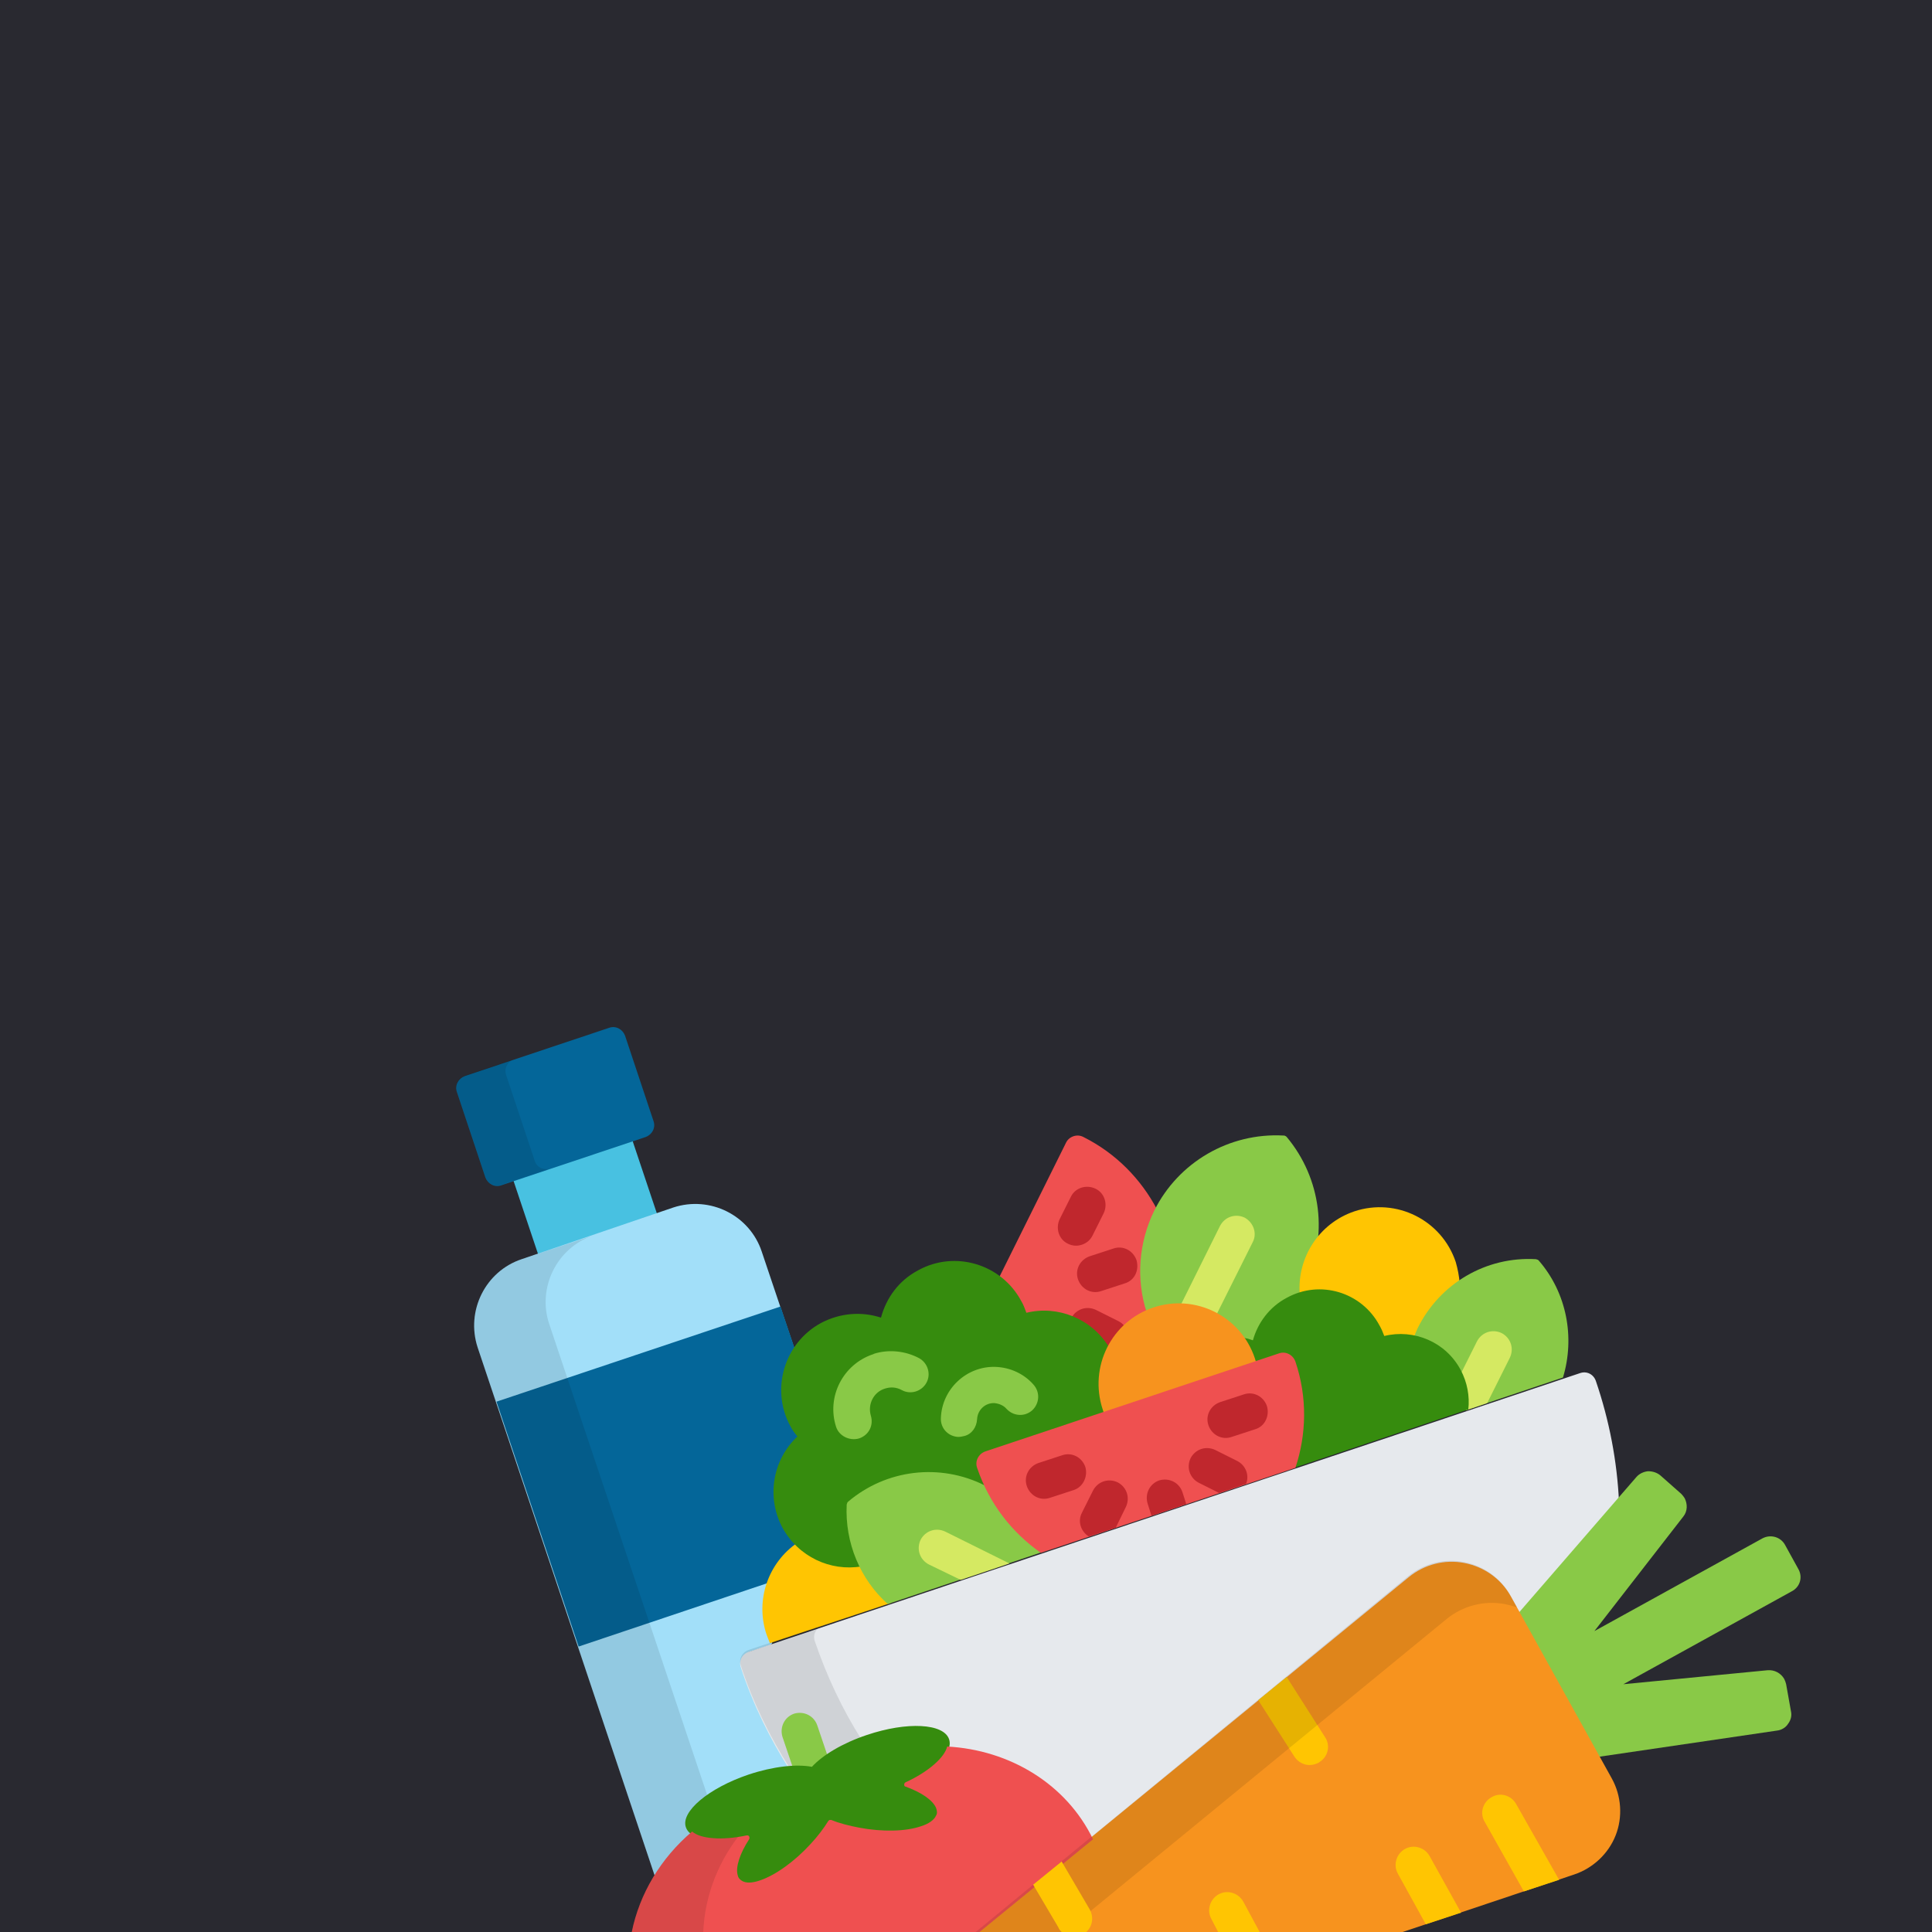
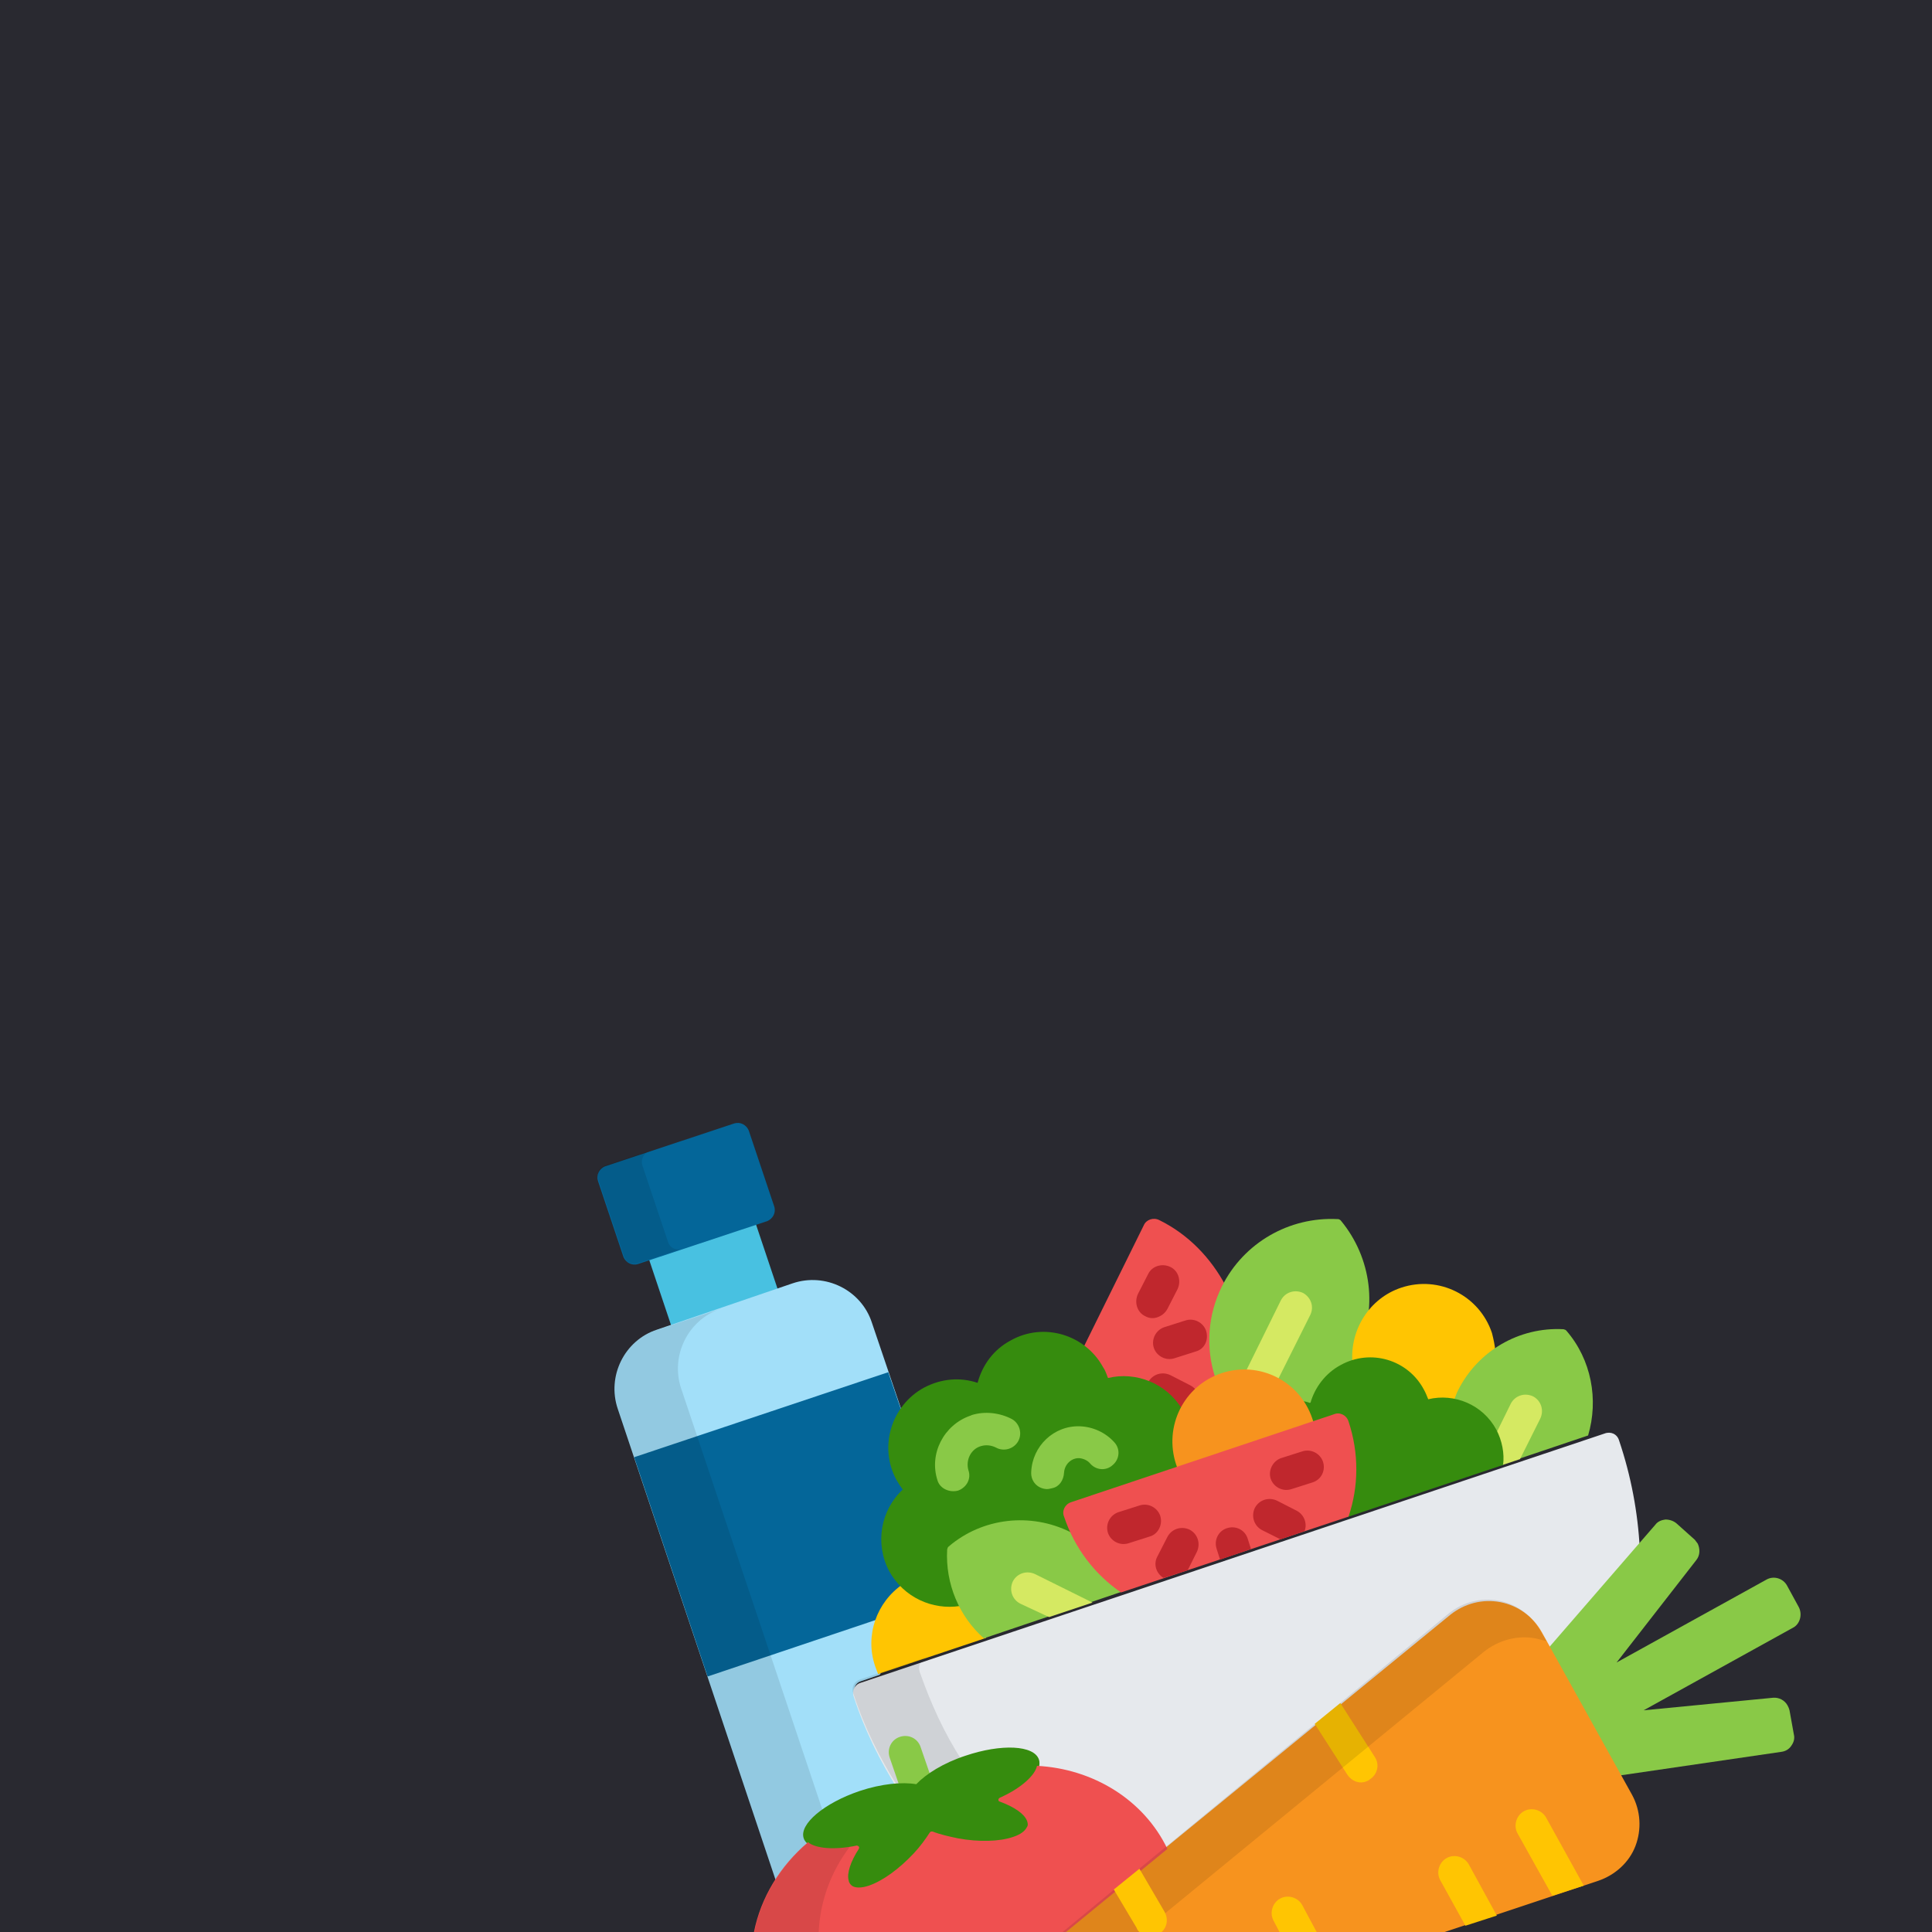
<svg xmlns="http://www.w3.org/2000/svg" version="1.1" id="Camada_1" x="0px" y="0px" width="400px" height="400px" viewBox="0 0 400 400" style="enable-background:new 0 0 400 400;" xml:space="preserve">
  <style type="text/css">
	.st0{fill:#292930;}
	.st1{fill:#48C1E1;}
	.st2{fill:#046699;}
	.st3{opacity:0.1;}
	.st4{fill:#A2DFF9;}
	.st5{opacity:0.1;enable-background:new    ;}
	.st6{fill:#EF5050;}
	.st7{fill:#C0272D;}
	.st8{fill:#89C947;}
	.st9{fill:#D5E962;}
	.st10{fill:#FFC502;}
	.st11{fill:#368C0E;}
	.st12{fill:#F7931E;}
	.st13{fill:#E6E9ED;}
</style>
  <rect class="st0" width="400" height="400" />
-   <rect x="108.2" y="239.3" transform="matrix(0.9482 -0.3177 0.3177 0.9482 -72.5018 51.3558)" class="st1" width="26" height="17.4" />
-   <path class="st2" d="M135.3,232.1c0.5,1.4-0.3,2.8-1.6,3.3l-29.9,10c-1.4,0.5-2.8-0.3-3.3-1.6l-5.9-17.7c-0.5-1.4,0.3-2.8,1.6-3.3  l29.9-10c1.4-0.5,2.8,0.3,3.3,1.6L135.3,232.1L135.3,232.1z" />
+   <rect x="136.1" y="256.2" transform="matrix(0.9482 -0.3177 0.3177 0.9482 -76.2236 60.6031)" class="st1" width="23.3" height="15.6" />
+   <path class="st2" d="M160.3,249.8c0.4,1.3-0.3,2.5-1.4,3l-26.8,8.9c-1.3,0.4-2.5-0.3-3-1.4l-5.3-15.8c-0.4-1.3,0.3-2.5,1.4-3  l26.8-8.9c1.3-0.4,2.5,0.3,3,1.4L160.3,249.8L160.3,249.8z" />
  <g class="st3">
-     <path d="M110.7,240.3l-5.9-17.7c-0.5-1.4,0.3-2.8,1.6-3.3l-10.2,3.4c-1.4,0.5-2.1,1.9-1.6,3.3l5.9,17.7c0.5,1.4,1.9,2.1,3.3,1.6   l10.2-3.4C112.6,242.4,111.1,241.7,110.7,240.3z" />
+     <path d="M138.3,257.1l-5.3-15.8c-0.4-1.3,0.3-2.5,1.4-3l-9.1,3c-1.3,0.4-1.9,1.7-1.4,3l5.3,15.8c0.4,1.3,1.7,1.9,3,1.4l9.1-3   C140,259,138.7,258.4,138.3,257.1z" />
  </g>
-   <path class="st4" d="M143.2,379.9c0.1-0.1,0.2-0.2,0.2-0.4c0-0.1-0.1-0.3-0.2-0.4c-0.3-0.3-0.5-0.6-0.7-1c-0.9-2.6,4-7.4,12.7-10.3  c2.8-0.9,5.6-1.5,8.2-1.7c0,0,0.1,0,0.1,0c0.1,0,0.2-0.1,0.3-0.3c0.1-0.2,0.1-0.3,0-0.5c-3.5-5.5-6.5-11.5-8.8-17.7  c0-0.1-0.1-0.1-0.1-0.2c-0.3-0.9-0.6-1.8-1-2.7c-0.4-1.1,0.2-2.3,1.3-2.7l4.3-1.4c0.1,0,0.2-0.1,0.3-0.3s0.1-0.3,0-0.4  c-0.3-0.6-0.5-1.1-0.7-1.6c-2.2-6.7,0.1-14,5.8-18.2c0.1-0.1,0.2-0.2,0.2-0.4c0-0.1,0-0.3-0.1-0.4c-1-1-1.8-2.1-2.5-3.4  c-3.3-6.1-2-13.6,3-18.3c0.2-0.2,0.2-0.5,0.1-0.7c-0.5-0.7-1-1.4-1.4-2.2c-2.7-4.9-2.3-10.6,0.4-15.1l-6.9-20.5  c-2.5-7.5-10.7-11.6-18.3-9.1L108,260.7c-7.5,2.5-11.6,10.7-9.1,18.3l36.8,109.8C137.7,385.5,140.2,382.5,143.2,379.9z" />
-   <path class="st2" d="M165,320.2c0.1-0.1,0.2-0.2,0.2-0.4c0-0.1,0-0.3-0.1-0.4c-1-1-1.8-2.1-2.5-3.4c-3.3-6.1-2-13.6,3-18.3  c0.2-0.2,0.2-0.5,0.1-0.7c-0.5-0.7-1-1.4-1.4-2.2c-2.7-4.9-2.3-10.6,0.4-15.1l-3.1-9.2l-58.8,19.7l17,50.7l39.6-13.3  C160.4,324.8,162.3,322.1,165,320.2z" />
-   <path class="st5" d="M146.6,372.2l-32.9-98.1c-2.5-7.5,1.6-15.8,9.1-18.3l-14.8,4.9c-7.5,2.5-11.6,10.7-9.1,18.3l36.8,109.8  c2-3.2,4.5-6.2,7.5-8.8c0.1-0.1,0.2-0.2,0.2-0.4c0-0.1-0.1-0.3-0.2-0.4c-0.3-0.3-0.5-0.6-0.7-1C142,376.7,143.5,374.4,146.6,372.2z" />
-   <path class="st6" d="M211.1,269.5c0.4,0.7,0.8,1.5,1,2.4c0.1,0.2,0.3,0.4,0.6,0.3c6.3-1.5,12.8,1.1,16.3,6.6  c0.1,0.1,0.3,0.2,0.4,0.2c0,0,0.1,0,0.1,0c0.1,0,0.2-0.1,0.3-0.2c1.7-3.2,4.3-5.6,7.6-7c0.2-0.1,0.4-0.4,0.3-0.6  c-2-6.8-1.4-14,1.7-20.3c0.1-0.1,0.1-0.3,0.2-0.4c-3.3-6.3-8.5-11.7-15.3-15.1c-1.3-0.7-3-0.1-3.6,1.2l-13.9,28  C208.5,265.9,210,267.6,211.1,269.5z" />
+   <path class="st4" d="M167.4,382c0.1-0.1,0.2-0.2,0.2-0.4c0-0.1-0.1-0.3-0.2-0.4c-0.3-0.3-0.4-0.5-0.6-0.9c-0.8-2.3,3.6-6.6,11.4-9.2  c2.5-0.8,5-1.3,7.3-1.5h0.1c0.1,0,0.2-0.1,0.3-0.3c0.1-0.2,0.1-0.3,0-0.4c-3.1-4.9-5.8-10.3-7.9-15.8c0-0.1-0.1-0.1-0.1-0.2  c-0.3-0.8-0.5-1.6-0.9-2.4c-0.4-1,0.2-2.1,1.2-2.4l3.8-1.3c0.1,0,0.2-0.1,0.3-0.3c0.1-0.2,0.1-0.3,0-0.4c-0.3-0.5-0.4-1-0.6-1.4  c-2-6,0.1-12.5,5.2-16.3c0.1-0.1,0.2-0.2,0.2-0.4c0-0.1,0-0.3-0.1-0.4c-0.9-0.9-1.6-1.9-2.2-3c-3-5.5-1.8-12.2,2.7-16.4  c0.2-0.2,0.2-0.4,0.1-0.6c-0.4-0.6-0.9-1.3-1.3-2c-2.4-4.4-2.1-9.5,0.4-13.5l-6.2-18.3c-2.2-6.7-9.6-10.4-16.4-8.1l-28.1,9.6  c-6.7,2.2-10.4,9.6-8.1,16.4l32.9,98.2C162.5,387,164.7,384.3,167.4,382z" />
+   <path class="st2" d="M186.9,328.6c0.1-0.1,0.2-0.2,0.2-0.4c0-0.1,0-0.3-0.1-0.4c-0.9-0.9-1.6-1.9-2.2-3c-3-5.5-1.8-12.2,2.7-16.4  c0.2-0.2,0.2-0.4,0.1-0.6c-0.4-0.6-0.9-1.3-1.3-2c-2.4-4.4-2.1-9.5,0.4-13.5l-2.8-8.2l-52.6,17.6l15.2,45.4l35.4-11.9  C182.8,332.7,184.5,330.3,186.9,328.6z" />
+   <path class="st5" d="M170.4,375.1L141,287.4c-2.2-6.7,1.4-14.1,8.1-16.4l-13.2,4.4c-6.7,2.2-10.4,9.6-8.1,16.4l32.9,98.2  c1.8-2.9,4-5.5,6.7-7.9c0.1-0.1,0.2-0.2,0.2-0.4c0-0.1-0.1-0.3-0.2-0.4c-0.3-0.3-0.4-0.5-0.6-0.9  C166.3,379.2,167.6,377.1,170.4,375.1z" />
+   <path class="st6" d="M228.1,283.2c0.4,0.6,0.7,1.3,0.9,2.1c0.1,0.2,0.3,0.4,0.5,0.3c5.6-1.3,11.5,1,14.6,5.9  c0.1,0.1,0.3,0.2,0.4,0.2h0.1c0.1,0,0.2-0.1,0.3-0.2c1.5-2.9,3.8-5,6.8-6.3c0.2-0.1,0.4-0.4,0.3-0.5c-1.8-6.1-1.3-12.5,1.5-18.2  c0.1-0.1,0.1-0.3,0.2-0.4c-3-5.6-7.6-10.5-13.7-13.5c-1.2-0.6-2.7-0.1-3.2,1.1l-12.4,25.1C225.8,280,227.1,281.5,228.1,283.2z" />
  <g>
-     <path class="st7" d="M229,278.8c0.1,0.1,0.3,0.2,0.4,0.2c0,0,0.1,0,0.1,0c0.1,0,0.2-0.1,0.3-0.2c0.8-1.5,1.9-2.9,3.1-4.1   c-0.3-0.5-0.8-0.9-1.4-1.2l-4.6-2.3c-1.9-0.9-4.1-0.2-5.1,1.7c0,0,0,0,0,0C224.8,274.1,227.3,276.1,229,278.8z" />
-     <path class="st7" d="M232.9,265.7l-4.9,1.6c-2,0.7-4.1-0.4-4.8-2.4c-0.7-2,0.4-4.1,2.4-4.8l4.9-1.6c2-0.7,4.1,0.4,4.8,2.4   C235.9,263,234.9,265.1,232.9,265.7z" />
-     <path class="st7" d="M224,257.7c-0.9,0.3-1.9,0.3-2.9-0.2c-1.9-0.9-2.6-3.2-1.7-5.1l2.3-4.6c0.9-1.9,3.2-2.6,5.1-1.7   c1.9,0.9,2.6,3.2,1.7,5.1l-2.3,4.6C225.7,256.8,224.9,257.4,224,257.7z" />
+     <path class="st7" d="M244.1,291.6c0.1,0.1,0.3,0.2,0.4,0.2h0.1c0.1,0,0.2-0.1,0.3-0.2c0.7-1.3,1.7-2.6,2.8-3.7   c-0.3-0.4-0.7-0.8-1.3-1.1l-4.1-2.1c-1.7-0.8-3.7-0.2-4.6,1.5l0,0C240.4,287.4,242.6,289.1,244.1,291.6z" />
+     <path class="st7" d="M247.6,279.8l-4.4,1.4c-1.8,0.6-3.7-0.4-4.3-2.1c-0.6-1.8,0.4-3.7,2.1-4.3l4.4-1.4c1.8-0.6,3.7,0.4,4.3,2.1   C250.3,277.4,249.4,279.3,247.6,279.8z" />
+     <path class="st7" d="M239.7,272.7c-0.8,0.3-1.7,0.3-2.6-0.2c-1.7-0.8-2.3-2.9-1.5-4.6l2.1-4.1c0.8-1.7,2.9-2.3,4.6-1.5   c1.7,0.8,2.3,2.9,1.5,4.6l-2.1,4.1C241.2,271.9,240.5,272.4,239.7,272.7z" />
  </g>
-   <path class="st8" d="M266.4,235.4c-0.1-0.1-0.2-0.2-0.3-0.2c-0.1-0.1-0.2-0.1-0.4-0.1c-11.2-0.6-21.7,5.5-26.7,15.5  c-3.3,6.7-3.8,14.3-1.6,21.1c0.5-0.2,1-0.4,1.5-0.6c7.4-2.5,15.4,0.8,19.1,7.3c5.1-2.7,9.4-7,12.1-12.4  C275.1,256.1,273.6,244,266.4,235.4z" />
-   <path class="st9" d="M257.7,252.1c-1.9-0.9-4.1-0.2-5.1,1.7l-8.2,16.5c2.6,0.1,5.2,0.8,7.4,2l7.6-15.2  C260.3,255.3,259.5,253.1,257.7,252.1z" />
+   <path class="st8" d="M277.6,252.7c-0.1-0.1-0.2-0.2-0.3-0.2c-0.1-0.1-0.2-0.1-0.4-0.1c-10-0.5-19.4,4.9-23.9,13.9  c-3,6-3.4,12.8-1.4,18.9c0.4-0.2,0.9-0.4,1.3-0.5c6.6-2.2,13.8,0.7,17.1,6.5c4.6-2.4,8.4-6.3,10.8-11.1  C285.4,271.3,284,260.4,277.6,252.7z" />
+   <path class="st9" d="M269.8,267.7c-1.7-0.8-3.7-0.2-4.6,1.5l-7.3,14.8c2.3,0.1,4.7,0.7,6.6,1.8l6.8-13.6  C272.1,270.5,271.4,268.6,269.8,267.7z" />
  <g>
-     <path class="st10" d="M285.2,274.7c0.4,0.7,0.7,1.4,0.9,2.1c0.1,0.2,0.3,0.4,0.6,0.3c2-0.5,4-0.5,6.1-0.1c0.1,0,0.2,0,0.3,0   c0.1,0,0.2-0.1,0.3-0.3c0.3-0.6,0.5-1.1,0.7-1.6c1.9-3.8,4.7-7.1,8.1-9.5c-0.1-1.4-0.4-2.9-0.8-4.3c-2.9-8.7-12.3-13.4-21-10.5   c-7.4,2.5-11.9,9.7-11.3,17.2C275.3,266.2,282.1,268.9,285.2,274.7z" />
-     <path class="st10" d="M184.4,331.9c-2.5-2.3-4.6-5.1-6-8.1c-4.9,0.8-9.8-0.9-13.3-4.4c-6,4.1-8.8,11.8-6.4,19   c0.2,0.6,0.5,1.2,0.7,1.8L184.4,331.9L184.4,331.9L184.4,331.9z" />
+     <path class="st10" d="M294.4,287.9c0.4,0.6,0.6,1.3,0.8,1.9c0.1,0.2,0.3,0.4,0.5,0.3c1.8-0.4,3.6-0.4,5.5-0.1c0.1,0,0.2,0,0.3,0   c0.1,0,0.2-0.1,0.3-0.3c0.3-0.5,0.4-1,0.6-1.4c1.7-3.4,4.2-6.4,7.2-8.5c-0.1-1.3-0.4-2.6-0.7-3.8c-2.6-7.8-11-12-18.8-9.4   c-6.6,2.2-10.6,8.7-10.1,15.4C285.6,280.3,291.7,282.7,294.4,287.9z" />
+     <path class="st10" d="M204.2,339.1c-2.2-2.1-4.1-4.6-5.4-7.2c-4.4,0.7-8.8-0.8-11.9-3.9c-5.4,3.7-7.9,10.6-5.7,17   c0.2,0.5,0.4,1.1,0.6,1.6L204.2,339.1L204.2,339.1L204.2,339.1z" />
  </g>
-   <path class="st8" d="M301.9,283.9c1.4,2.5,1.9,5.3,1.5,8.1l20.2-6.8c2.5-8.3,0.8-17.5-5-24.2c-0.1-0.1-0.2-0.2-0.3-0.2  c-0.1,0-0.2-0.1-0.3-0.1c-10.3-0.6-19.9,5-24.5,14.3c-0.3,0.7-0.6,1.4-0.9,2.1C296.6,277.9,300,280.3,301.9,283.9z" />
-   <path class="st9" d="M303.5,292l4.4-1.5l4.7-9.4c0.9-1.9,0.2-4.1-1.7-5.1c-1.9-0.9-4.1-0.2-5.1,1.7l-3.5,7  C303.4,287.1,303.8,289.5,303.5,292z" />
-   <path class="st11" d="M229.6,278.9c-3.6-5.9-10.6-8.7-17.1-7.1c-0.3-0.8-0.6-1.7-1.1-2.5c-4.1-7.6-13.7-10.5-21.3-6.3  c-4,2.1-6.6,5.7-7.7,9.8c-4-1.3-8.4-1-12.4,1.1c-7.6,4.1-10.5,13.7-6.4,21.3c0.4,0.8,0.9,1.5,1.5,2.2c-5.1,4.8-6.5,12.5-3.1,18.9  c3.3,6,9.9,9.1,16.4,8c-2-3.9-2.9-8.3-2.7-12.8c0,0,0-0.1,0-0.1c0,0,0-0.1,0.1-0.1c2.5-2.1,5.3-3.7,8.3-4.7  c6.4-2.1,13.3-1.7,19.3,1.4c0.4,0.2,0.9,0.5,1.3,0.7c-0.8-1.6-1.5-3.2-2.1-4.9c-0.4-1.2,0.2-2.4,1.4-2.8l25-8.4  c-0.1-0.3-0.3-0.7-0.4-1C227.3,287.3,227.8,282.7,229.6,278.9z" />
+   <path class="st8" d="M309.4,296.1c1.3,2.2,1.7,4.7,1.3,7.2l18.1-6.1c2.2-7.4,0.7-15.7-4.5-21.7c-0.1-0.1-0.2-0.2-0.3-0.2  s-0.2-0.1-0.3-0.1c-9.2-0.5-17.8,4.5-21.9,12.8c-0.3,0.6-0.5,1.3-0.8,1.9C304.6,290.8,307.7,292.9,309.4,296.1z" />
+   <path class="st9" d="M310.8,303.4l3.9-1.3l4.2-8.4c0.8-1.7,0.2-3.7-1.5-4.6c-1.7-0.8-3.7-0.2-4.6,1.5l-3.1,6.3  C310.7,299,311.1,301.1,310.8,303.4z" />
+   <path class="st11" d="M244.7,291.7c-3.2-5.3-9.5-7.8-15.3-6.4c-0.3-0.7-0.5-1.5-1-2.2c-3.7-6.8-12.3-9.4-19.1-5.6  c-3.6,1.9-5.9,5.1-6.9,8.8c-3.6-1.2-7.5-0.9-11.1,1c-6.8,3.7-9.4,12.3-5.7,19.1c0.4,0.7,0.8,1.3,1.3,2c-4.6,4.3-5.8,11.2-2.8,16.9  c3,5.4,8.9,8.1,14.7,7.2c-1.8-3.5-2.6-7.4-2.4-11.5v-0.1c0,0,0-0.1,0.1-0.1c2.2-1.9,4.7-3.3,7.4-4.2c5.7-1.9,11.9-1.5,17.3,1.3  c0.4,0.2,0.8,0.4,1.2,0.6c-0.7-1.4-1.3-2.9-1.9-4.4c-0.4-1.1,0.2-2.1,1.3-2.5l22.4-7.5c-0.1-0.3-0.3-0.6-0.4-0.9  C242.6,299.2,243.1,295.1,244.7,291.7z" />
  <g>
-     <path class="st8" d="M177.9,297.8C177.9,297.8,177.9,297.8,177.9,297.8c-2,0.6-4.2-0.5-4.8-2.4c-2-6.2,1.4-12.9,7.6-15   c0.1,0,0.1,0,0.2-0.1c3.1-1,6.6-0.6,9.4,0.9c1.8,1,2.5,3.3,1.5,5.1c-1,1.8-3.3,2.5-5.1,1.5c-1.1-0.6-2.3-0.7-3.5-0.3   c-2.3,0.7-3.6,3.2-2.9,5.6C180.9,295.1,179.9,297.1,177.9,297.8z" />
-     <path class="st8" d="M199.7,297.3c-0.4,0.1-0.9,0.2-1.3,0.2c-2.1-0.1-3.7-1.8-3.6-3.9c0.2-6,5.3-10.8,11.3-10.6   c3,0.1,5.9,1.4,7.9,3.7c1.4,1.6,1.2,3.9-0.3,5.3c-1.6,1.4-3.9,1.2-5.3-0.3c-0.6-0.7-1.5-1.1-2.5-1.2c-1.9-0.1-3.5,1.4-3.6,3.3   C202.2,295.5,201.2,296.9,199.7,297.3z" />
+     <path class="st8" d="M198.4,308.6L198.4,308.6c-1.8,0.5-3.8-0.4-4.3-2.1c-1.8-5.5,1.3-11.5,6.8-13.4c0.1,0,0.1,0,0.2-0.1   c2.8-0.9,5.9-0.5,8.4,0.8c1.6,0.9,2.2,3,1.3,4.6c-0.9,1.6-3,2.2-4.6,1.3c-1-0.5-2.1-0.6-3.1-0.3c-2.1,0.6-3.2,2.9-2.6,5   C201.1,306.1,200.2,307.9,198.4,308.6z" />
+     <path class="st8" d="M217.9,308.1c-0.4,0.1-0.8,0.2-1.2,0.2c-1.9-0.1-3.3-1.6-3.2-3.5c0.2-5.4,4.7-9.7,10.1-9.5   c2.7,0.1,5.3,1.3,7.1,3.3c1.3,1.4,1.1,3.5-0.3,4.7c-1.4,1.3-3.5,1.1-4.7-0.3c-0.5-0.6-1.3-1-2.2-1.1c-1.7-0.1-3.1,1.3-3.2,3   C220.2,306.5,219.3,307.8,217.9,308.1z" />
  </g>
-   <path class="st11" d="M259.6,282.4l-0.1,0c0,0,0,0.1,0,0.1l4.8-1.6c1.4-0.5,3,0.3,3.4,1.7c2.4,7.2,2.3,14.6,0.2,21.3l36.1-12.1  c0.3-2.7-0.2-5.6-1.6-8.2c-3.1-5.8-9.7-8.5-15.8-7c-0.3-0.8-0.6-1.5-1-2.2c-3.7-6.9-12.3-9.5-19.2-5.7c-3.6,1.9-6,5.2-7,8.8  c-0.8-0.3-1.6-0.5-2.5-0.6c1,1.3,1.8,2.8,2.3,4.4C259.4,281.7,259.5,282,259.6,282.4z" />
-   <path class="st12" d="M260.1,282.2c-0.1-0.3-0.2-0.7-0.3-1c-2.9-8.7-12.3-13.4-21-10.5c-8.7,2.9-13.4,12.3-10.5,21.1  c0.1,0.3,0.2,0.7,0.4,1L260.1,282.2z" />
-   <path class="st8" d="M203.8,307.5c-9.2-4.6-20.3-3.3-28.2,3.4c-0.1,0.1-0.2,0.2-0.2,0.3c0,0.1-0.1,0.2-0.1,0.3  c-0.4,7.9,2.8,15.5,8.5,20.6l32.4-10.9c-4.8-3.3-8.7-7.7-11.4-13.2C204.5,307.9,204.2,307.7,203.8,307.5z" />
-   <path class="st9" d="M198.9,327.1l10.1-3.4l-13.3-6.6c-1.9-0.9-4.1-0.2-5.1,1.7c-0.9,1.9-0.2,4.1,1.7,5.1L198.9,327.1z" />
-   <path class="st6" d="M268.2,303.9c2.3-6.9,2.5-14.6,0-22c-0.5-1.4-2-2.2-3.4-1.7L204,300.5c-1.4,0.5-2.2,2-1.7,3.4  c2.5,7.4,7.2,13.4,13.2,17.6L268.2,303.9z" />
+   <path class="st11" d="M271.5,294.8L271.5,294.8L271.5,294.8l4.2-1.3c1.3-0.4,2.7,0.3,3,1.5c2.1,6.4,2.1,13.1,0.2,19.1l32.3-10.8  c0.3-2.4-0.2-5-1.4-7.3c-2.8-5.2-8.7-7.6-14.1-6.3c-0.3-0.7-0.5-1.3-0.9-2c-3.3-6.2-11-8.5-17.2-5.1c-3.2,1.7-5.4,4.7-6.3,7.9  c-0.7-0.3-1.4-0.4-2.2-0.5c0.9,1.2,1.6,2.5,2.1,3.9C271.3,294.2,271.4,294.4,271.5,294.8z" />
+   <path class="st12" d="M272,294.6c-0.1-0.3-0.2-0.6-0.3-0.9c-2.6-7.8-11-12-18.8-9.4c-7.8,2.6-12,11-9.4,18.9  c0.1,0.3,0.2,0.6,0.4,0.9L272,294.6z" />
+   <path class="st8" d="M221.6,317.2c-8.2-4.1-18.2-3-25.2,3c-0.1,0.1-0.2,0.2-0.2,0.3c0,0.1-0.1,0.2-0.1,0.3  c-0.4,7.1,2.5,13.9,7.6,18.4l29-9.8c-4.3-3-7.8-6.9-10.2-11.8C222.2,317.6,222,317.4,221.6,317.2z" />
+   <path class="st9" d="M217.2,334.8l9-3l-11.9-5.9c-1.7-0.8-3.7-0.2-4.6,1.5c-0.8,1.7-0.2,3.7,1.5,4.6L217.2,334.8z" />
+   <path class="st6" d="M279.2,314c2.1-6.2,2.2-13.1,0-19.7c-0.4-1.3-1.8-2-3-1.5L221.8,311c-1.3,0.4-2,1.8-1.5,3  c2.2,6.6,6.4,12,11.8,15.7L279.2,314z" />
  <g>
-     <path class="st7" d="M245.6,311.4l-0.8-2.5c-0.7-2-2.8-3-4.8-2.4c-2,0.7-3,2.8-2.4,4.8l0.8,2.5L245.6,311.4z" />
-     <path class="st7" d="M252.4,309.1l5.6-1.9c0.7-1.8-0.1-3.8-1.8-4.7l-4.6-2.3c-1.9-0.9-4.1-0.2-5.1,1.7c-0.9,1.9-0.2,4.1,1.7,5.1   L252.4,309.1z" />
-     <path class="st7" d="M231,316.3l2.1-4.3c0.9-1.9,0.2-4.1-1.7-5.1c-1.9-0.9-4.1-0.2-5.1,1.7l-2.3,4.6c-0.9,1.7-0.3,3.8,1.4,4.9   L231,316.3L231,316.3z" />
-     <path class="st7" d="M222.3,308.5l-4.9,1.6c-2,0.7-4.1-0.4-4.8-2.4s0.4-4.1,2.4-4.8l4.9-1.6c2-0.7,4.1,0.4,4.8,2.4   C225.3,305.7,224.2,307.9,222.3,308.5z" />
-     <path class="st7" d="M259.9,295.9l-4.9,1.6c-2,0.7-4.1-0.4-4.8-2.4c-0.7-2,0.4-4.1,2.4-4.8l4.9-1.6c2-0.7,4.1,0.4,4.8,2.4   C262.9,293.1,261.9,295.3,259.9,295.9z" />
+     <path class="st7" d="M259,320.7l-0.7-2.2c-0.6-1.8-2.5-2.7-4.3-2.1c-1.8,0.6-2.7,2.5-2.1,4.3l0.7,2.2L259,320.7z" />
+     <path class="st7" d="M265.1,318.7l5-1.7c0.6-1.6-0.1-3.4-1.6-4.2l-4.1-2.1c-1.7-0.8-3.7-0.2-4.6,1.5c-0.8,1.7-0.2,3.7,1.5,4.6   L265.1,318.7z" />
+     <path class="st7" d="M245.9,325.1l1.9-3.8c0.8-1.7,0.2-3.7-1.5-4.6c-1.7-0.8-3.7-0.2-4.6,1.5l-2.1,4.1c-0.8,1.5-0.3,3.4,1.3,4.4   L245.9,325.1L245.9,325.1z" />
+     <path class="st7" d="M238.1,318.1l-4.4,1.4c-1.8,0.6-3.7-0.4-4.3-2.1c-0.6-1.8,0.4-3.7,2.1-4.3l4.4-1.4c1.8-0.6,3.7,0.4,4.3,2.1   C240.8,315.6,239.8,317.6,238.1,318.1z" />
+     <path class="st7" d="M271.8,306.9l-4.4,1.4c-1.8,0.6-3.7-0.4-4.3-2.1s0.4-3.7,2.1-4.3l4.4-1.4c1.8-0.6,3.7,0.4,4.3,2.1   C274.5,304.4,273.6,306.3,271.8,306.9z" />
  </g>
-   <path class="st13" d="M164.1,366.1c0,0,0.1,0,0.1,0c0.1,0,0.2-0.1,0.3-0.2c0.1-0.1,0.1-0.3,0.1-0.4l-2-6c-0.6-1.7,0.4-3.6,2.1-4.1  c1.7-0.6,3.6,0.4,4.1,2.1l2,6c0,0.1,0.2,0.3,0.3,0.3c0.1,0,0.2,0,0.3,0c0,0,0.1,0,0.1-0.1c2.3-1.5,5.1-2.9,8.2-3.9  c8.7-2.9,15.4-2,16.3,0.6c0.1,0.3,0.1,0.7,0,1.2c0,0.1,0,0.3,0.1,0.4c0.1,0.1,0.2,0.2,0.4,0.2c12.6,0.9,23.8,7.9,29,18.5  c0.1,0.1,0.2,0.2,0.3,0.3c0.1,0,0.2,0,0.3,0c0.1,0,0.1,0,0.2-0.1l65.7-53.8c1.3-1,2.7-1.8,4.3-2.4c2.2-0.7,4.5-0.9,6.8-0.5  c3.9,0.7,7.3,3.2,9.2,6.7l1.8,3.3c0.1,0.1,0.2,0.2,0.4,0.3c0.1,0,0.1,0,0.2,0c0.1,0,0.2-0.1,0.2-0.1l20.3-23.4  c-0.4-8.5-2-16.9-4.8-25.1c-0.5-1.4-1.9-2.1-3.3-1.6l-172.1,57.7c-1.4,0.5-2.1,1.9-1.6,3.3c2.5,7.6,6,14.7,10.2,21.3  C163.8,366.2,164,366.1,164.1,366.1z" />
-   <path class="st5" d="M164.1,366.1c0,0,0.1,0,0.1,0c0.1,0,0.2-0.1,0.3-0.2c0.1-0.1,0.1-0.3,0.1-0.4l-2-6c-0.6-1.7,0.4-3.6,2.1-4.1  c1.7-0.6,3.6,0.4,4.1,2.1l2,6c0,0.1,0.2,0.3,0.3,0.3c0.1,0,0.2,0,0.3,0c0,0,0.1,0,0.1-0.1c1.9-1.3,4.3-2.5,6.9-3.5  c-4-6.3-7.2-13.1-9.7-20.4c-0.5-1.4,0.3-2.8,1.6-3.3l-15.3,5.1c-1.4,0.5-2.1,1.9-1.6,3.3c2.5,7.6,6,14.7,10.2,21.3  C163.8,366.2,164,366.1,164.1,366.1z" />
-   <path class="st8" d="M168.4,366.6c0.8-0.9,1.8-1.8,3.1-2.6l-2.3-6.8c-0.7-2-2.8-3-4.8-2.4c-2,0.7-3,2.8-2.4,4.8l2.3,6.8  C165.9,366.3,167.3,366.4,168.4,366.6z" />
-   <path class="st11" d="M196.5,360.1c-1.1-3.3-8.7-3.7-17-0.9c-5.1,1.7-9.2,4.2-11.4,6.6c-3.2-0.6-8-0.1-13.1,1.6  c-8.3,2.8-14.1,7.7-13,10.9c0.9,2.7,6.2,3.4,12.6,2.1c-2.8,4.3-3.4,8.1-1.3,9.3c2.8,1.6,9.5-1.8,14.9-7.7c1.5-1.7,2.8-3.3,3.7-4.9  c1.7,0.7,3.7,1.3,5.9,1.7c7.8,1.4,15.2,0.2,16.5-2.8c1-2.3-1.8-4.9-6.6-6.6C193.7,366.6,197.4,362.8,196.5,360.1z" />
-   <path class="st8" d="M372.3,324.8l-2.7-4.9c-0.9-1.7-3-2.3-4.7-1.4l-34.8,19.2l18.4-23.7c0.9-1.1,0.9-2.6,0.3-3.8  c-0.2-0.3-0.4-0.6-0.7-0.9l-4.3-3.8c-0.7-0.6-1.6-0.9-2.6-0.9c-0.9,0.1-1.8,0.5-2.4,1.2l-24.7,28.5l16.4,29.5l37.4-5.5  c0.9-0.1,1.8-0.6,2.3-1.4c0.6-0.8,0.8-1.7,0.6-2.6l-1-5.6c-0.1-0.4-0.2-0.7-0.4-1.1c-0.7-1.2-2-1.9-3.4-1.8l-29.9,2.9l34.8-19.2  C372.7,328.6,373.3,326.5,372.3,324.8z" />
-   <path class="st12" d="M290.4,400l35.5-11.9c3.9-1.3,7.1-4.3,8.6-8.1c1.5-3.8,1.2-8.2-0.8-11.8l-20.9-37.7c-2-3.6-5.5-6.1-9.6-6.9  c-4.1-0.8-8.3,0.3-11.5,2.9L202,400H290.4z" />
-   <path class="st10" d="M313.9,373.5c-1-1.8-3.3-2.5-5.1-1.4c-1.8,1-2.5,3.3-1.4,5.1l8.1,14.4l7.3-2.4L313.9,373.5z" />
-   <path class="st10" d="M296,384.3c-1-1.8-3.3-2.5-5.1-1.5c-1.8,1-2.5,3.3-1.5,5.1l5.8,10.5l7.3-2.4L296,384.3z" />
-   <path class="st10" d="M268,363.7c1,1.5,2.8,2.1,4.4,1.5c0.3-0.1,0.6-0.2,0.8-0.4c1.8-1.1,2.3-3.5,1.1-5.2l-7.9-12.4l-5.9,4.8  L268,363.7z" />
-   <path class="st6" d="M202.8,400l23.5-19.2c-5.5-11.4-17.2-18.5-30.2-19.2c-0.5,2.2-3.8,5.2-8.6,7.4c-0.2,0.1-0.3,0.3-0.3,0.5  c0,0.2,0.1,0.4,0.3,0.4c3.3,1.2,5.6,2.8,6.3,4.4c0.2,0.6,0.3,1.1,0,1.6c-0.4,0.9-1.5,1.7-3.1,2.2c0,0,0,0,0,0  c-3.2,1.1-8,1.2-12.8,0.3c-2.1-0.4-4.1-0.9-5.8-1.6c-0.1,0-0.2,0-0.3,0c-0.1,0-0.2,0.1-0.3,0.2c-1,1.6-2.2,3.2-3.7,4.8  c-3.3,3.6-7.2,6.4-10.4,7.5c-1.7,0.6-3,0.6-3.8,0.1c-0.5-0.3-0.8-0.7-0.9-1.3c-0.4-1.6,0.5-4.4,2.4-7.3c0.1-0.2,0.1-0.4,0-0.6  c-0.1-0.2-0.3-0.2-0.5-0.2c-5.2,1.1-9.6,0.7-11.3-0.8c-6.5,5.5-10.9,12.9-12.5,20.8H202.8z" />
-   <path class="st5" d="M145.6,400c0.3-7.1,2.8-13.9,7.2-19.7c-4.4,0.7-8,0.2-9.5-1.1c-6.5,5.5-10.9,12.9-12.5,20.8H145.6z" />
-   <path class="st3" d="M220.5,400l79-64.8c3.3-2.7,7.7-3.9,12-3.1c0.9,0.2,1.8,0.4,2.6,0.7l-1.4-2.5c-2-3.6-5.5-6.1-9.6-6.9  c-4.1-0.8-8.3,0.3-11.5,2.9L202,400H220.5z" />
-   <path class="st10" d="M219.8,400h5.1c1.3-1.2,1.6-3.1,0.7-4.7l-5.8-9.9l-5.9,4.8l5.2,8.8C219.3,399.5,219.5,399.7,219.8,400z" />
-   <path class="st10" d="M252.2,400h8.6l-3.4-6.3c-1-1.8-3.3-2.5-5.1-1.5c-1.8,1-2.5,3.3-1.5,5.1L252.2,400z" />
+   <path class="st13" d="M186.1,369.7L186.1,369.7c0.2,0,0.3-0.1,0.4-0.2s0.1-0.3,0.1-0.4l-1.8-5.4c-0.5-1.5,0.4-3.2,1.9-3.7  c1.5-0.5,3.2,0.4,3.7,1.9l1.8,5.4c0,0.1,0.2,0.3,0.3,0.3c0.1,0,0.2,0,0.3,0c0,0,0.1,0,0.1-0.1c2.1-1.3,4.6-2.6,7.3-3.5  c7.8-2.6,13.8-1.8,14.6,0.5c0.1,0.3,0.1,0.6,0,1.1c0,0.1,0,0.3,0.1,0.4c0.1,0.1,0.2,0.2,0.4,0.2c11.3,0.8,21.3,7.1,25.9,16.6  c0.1,0.1,0.2,0.2,0.3,0.3c0.1,0,0.2,0,0.3,0s0.1,0,0.2-0.1l58.8-48.1c1.2-0.9,2.4-1.6,3.8-2.1c2-0.6,4-0.8,6.1-0.4  c3.5,0.6,6.5,2.9,8.2,6l1.6,3c0.1,0.1,0.2,0.2,0.4,0.3c0.1,0,0.1,0,0.2,0s0.2-0.1,0.2-0.1l18.2-20.9c-0.4-7.6-1.8-15.1-4.3-22.5  c-0.4-1.3-1.7-1.9-3-1.4l-154,51.6c-1.3,0.4-1.9,1.7-1.4,3c2.2,6.8,5.4,13.2,9.1,19.1C185.8,369.8,186,369.7,186.1,369.7z" />
+   <path class="st5" d="M186.1,369.7L186.1,369.7c0.2,0,0.3-0.1,0.4-0.2s0.1-0.3,0.1-0.4l-1.8-5.4c-0.5-1.5,0.4-3.2,1.9-3.7  c1.5-0.5,3.2,0.4,3.7,1.9l1.8,5.4c0,0.1,0.2,0.3,0.3,0.3c0.1,0,0.2,0,0.3,0c0,0,0.1,0,0.1-0.1c1.7-1.2,3.8-2.2,6.2-3.1  c-3.6-5.6-6.4-11.7-8.7-18.3c-0.4-1.3,0.3-2.5,1.4-3l-13.7,4.6c-1.3,0.4-1.9,1.7-1.4,3c2.2,6.8,5.4,13.2,9.1,19.1  C185.8,369.8,186,369.7,186.1,369.7z" />
+   <path class="st8" d="M189.9,370.1c0.7-0.8,1.6-1.6,2.8-2.3l-2.1-6.1c-0.6-1.8-2.5-2.7-4.3-2.1c-1.8,0.6-2.7,2.5-2.1,4.3l2.1,6.1  C187.7,369.8,188.9,369.9,189.9,370.1z" />
+   <path class="st11" d="M215.1,364.3c-1-3-7.8-3.3-15.2-0.8c-4.6,1.5-8.2,3.8-10.2,5.9c-2.9-0.5-7.2-0.1-11.7,1.4  c-7.4,2.5-12.6,6.9-11.6,9.8c0.8,2.4,5.5,3,11.3,1.9c-2.5,3.8-3,7.2-1.2,8.3c2.5,1.4,8.5-1.6,13.3-6.9c1.3-1.5,2.5-3,3.3-4.4  c1.5,0.6,3.3,1.2,5.3,1.5c7,1.3,13.6,0.2,14.8-2.5c0.9-2.1-1.6-4.4-5.9-5.9C212.6,370.1,215.9,366.7,215.1,364.3z" />
+   <path class="st8" d="M372.4,332.7l-2.4-4.4c-0.8-1.5-2.7-2.1-4.2-1.3l-31.1,17.2l16.5-21.2c0.8-1,0.8-2.3,0.3-3.4  c-0.2-0.3-0.4-0.5-0.6-0.8l-3.8-3.4c-0.6-0.5-1.4-0.8-2.3-0.8c-0.8,0.1-1.6,0.4-2.1,1.1l-22.1,25.5l14.7,26.4l33.5-4.9  c0.8-0.1,1.6-0.5,2.1-1.3c0.5-0.7,0.7-1.5,0.5-2.3l-0.9-5c-0.1-0.4-0.2-0.6-0.4-1c-0.6-1.1-1.8-1.7-3-1.6l-26.8,2.6l31.1-17.2  C372.7,336.1,373.2,334.2,372.4,332.7z" />
+   <path class="st12" d="M299.1,400l31.8-10.6c3.5-1.2,6.4-3.8,7.7-7.2c1.3-3.4,1.1-7.3-0.7-10.6l-18.7-33.7c-1.8-3.2-4.9-5.5-8.6-6.2  c-3.7-0.7-7.4,0.3-10.3,2.6L220,400H299.1z" />
+   <path class="st10" d="M320.1,376.3c-0.9-1.6-3-2.2-4.6-1.3c-1.6,0.9-2.2,3-1.3,4.6l7.2,12.9l6.5-2.1L320.1,376.3z" />
+   <path class="st10" d="M304.1,386c-0.9-1.6-3-2.2-4.6-1.3c-1.6,0.9-2.2,3-1.3,4.6l5.2,9.4l6.5-2.1L304.1,386z" />
+   <path class="st10" d="M279,367.5c0.9,1.3,2.5,1.9,3.9,1.3c0.3-0.1,0.5-0.2,0.7-0.4c1.6-1,2.1-3.1,1-4.7l-7.1-11.1l-5.3,4.3  L279,367.5z" />
+   <path class="st6" d="M220.7,400l21-17.2c-4.9-10.2-15.4-16.6-27-17.2c-0.4,2-3.4,4.7-7.7,6.6c-0.2,0.1-0.3,0.3-0.3,0.4  c0,0.2,0.1,0.4,0.3,0.4c3,1.1,5,2.5,5.6,3.9c0.2,0.5,0.3,1,0,1.4c-0.4,0.8-1.3,1.5-2.8,2l0,0c-2.9,1-7.2,1.1-11.5,0.3  c-1.9-0.4-3.7-0.8-5.2-1.4c-0.1,0-0.2,0-0.3,0c-0.1,0-0.2,0.1-0.3,0.2c-0.9,1.4-2,2.9-3.3,4.3c-3,3.2-6.4,5.7-9.3,6.7  c-1.5,0.5-2.7,0.5-3.4,0.1c-0.4-0.3-0.7-0.6-0.8-1.2c-0.4-1.4,0.4-3.9,2.1-6.5c0.1-0.2,0.1-0.4,0-0.5s-0.3-0.2-0.4-0.2  c-4.7,1-8.6,0.6-10.1-0.7c-5.8,4.9-9.8,11.5-11.2,18.6L220.7,400L220.7,400z" />
+   <path class="st5" d="M169.5,400c0.3-6.4,2.5-12.4,6.4-17.6c-3.9,0.6-7.2,0.2-8.5-1c-5.8,4.9-9.8,11.5-11.2,18.6L169.5,400L169.5,400  z" />
+   <path class="st5" d="M236.5,400l70.7-58c3-2.4,6.9-3.5,10.7-2.8c0.8,0.2,1.6,0.4,2.3,0.6l-1.3-2.2c-1.8-3.2-4.9-5.5-8.6-6.2  c-3.7-0.7-7.4,0.3-10.3,2.6L220,400H236.5z" />
+   <path class="st10" d="M235.9,400h4.6c1.2-1.1,1.4-2.8,0.6-4.2l-5.2-8.9l-5.3,4.3l4.7,7.9C235.5,399.6,235.6,399.7,235.9,400z" />
+   <path class="st10" d="M264.9,400h7.7l-3-5.6c-0.9-1.6-3-2.2-4.6-1.3c-1.6,0.9-2.2,3-1.3,4.6L264.9,400z" />
</svg>
